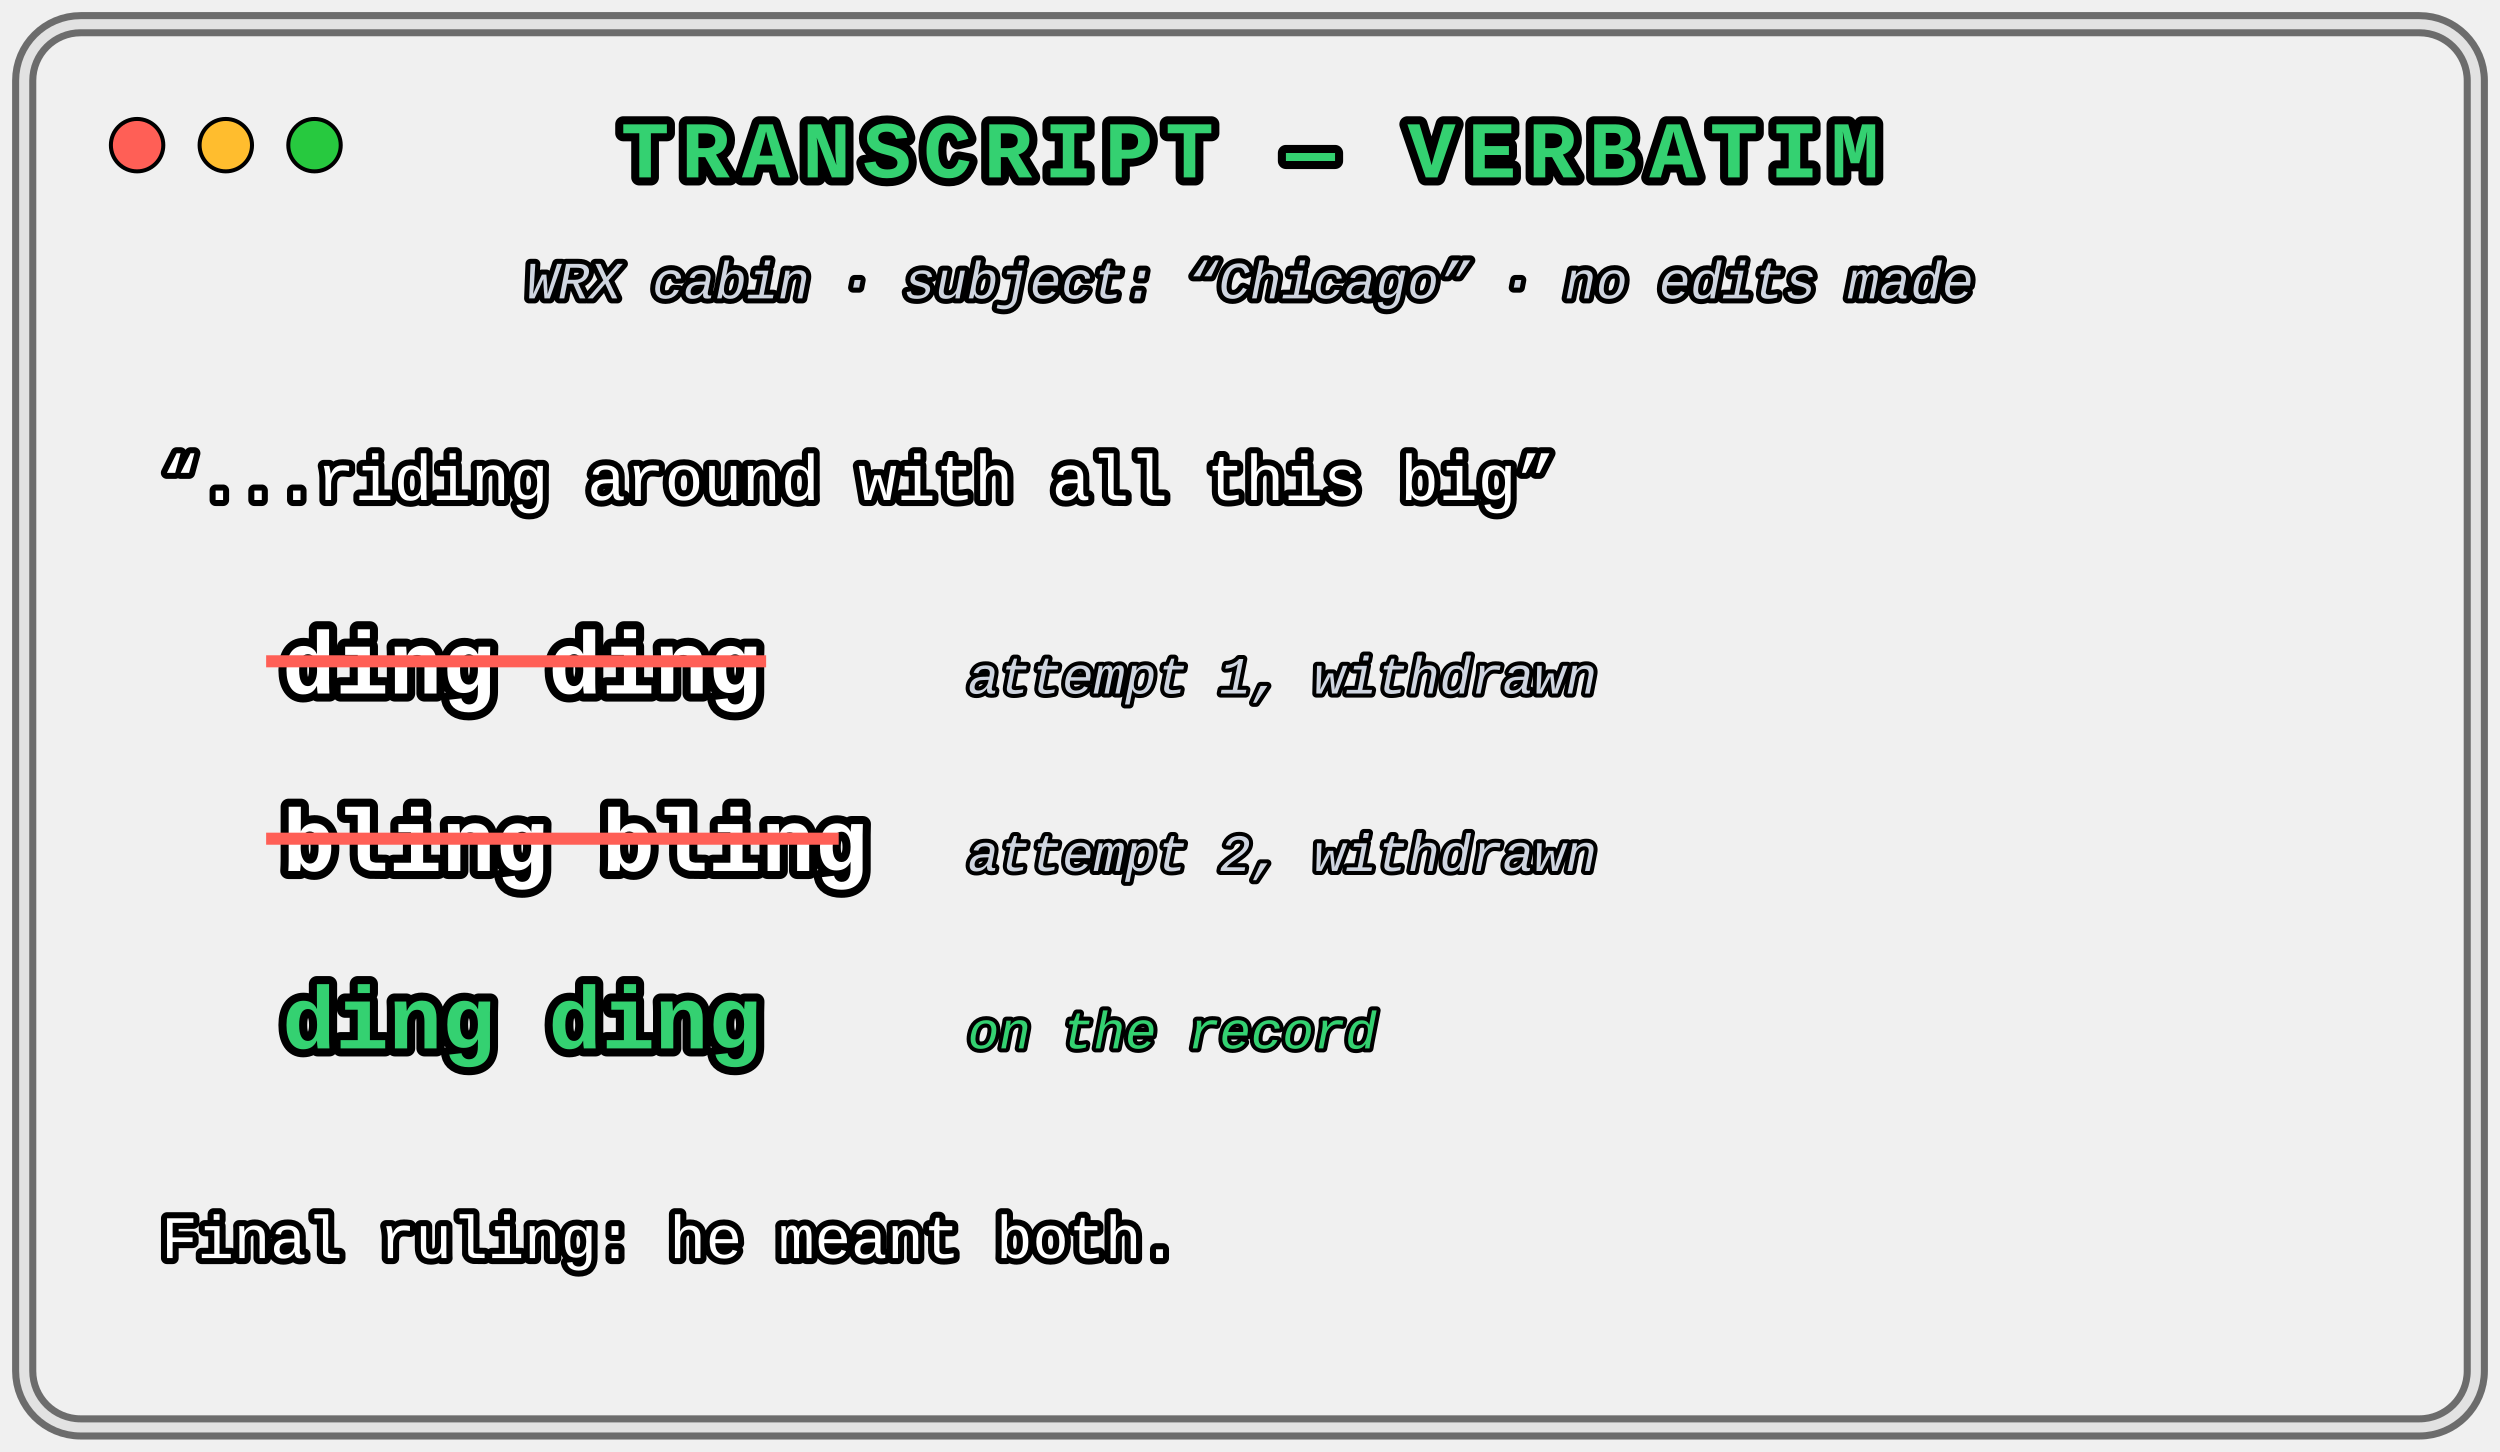
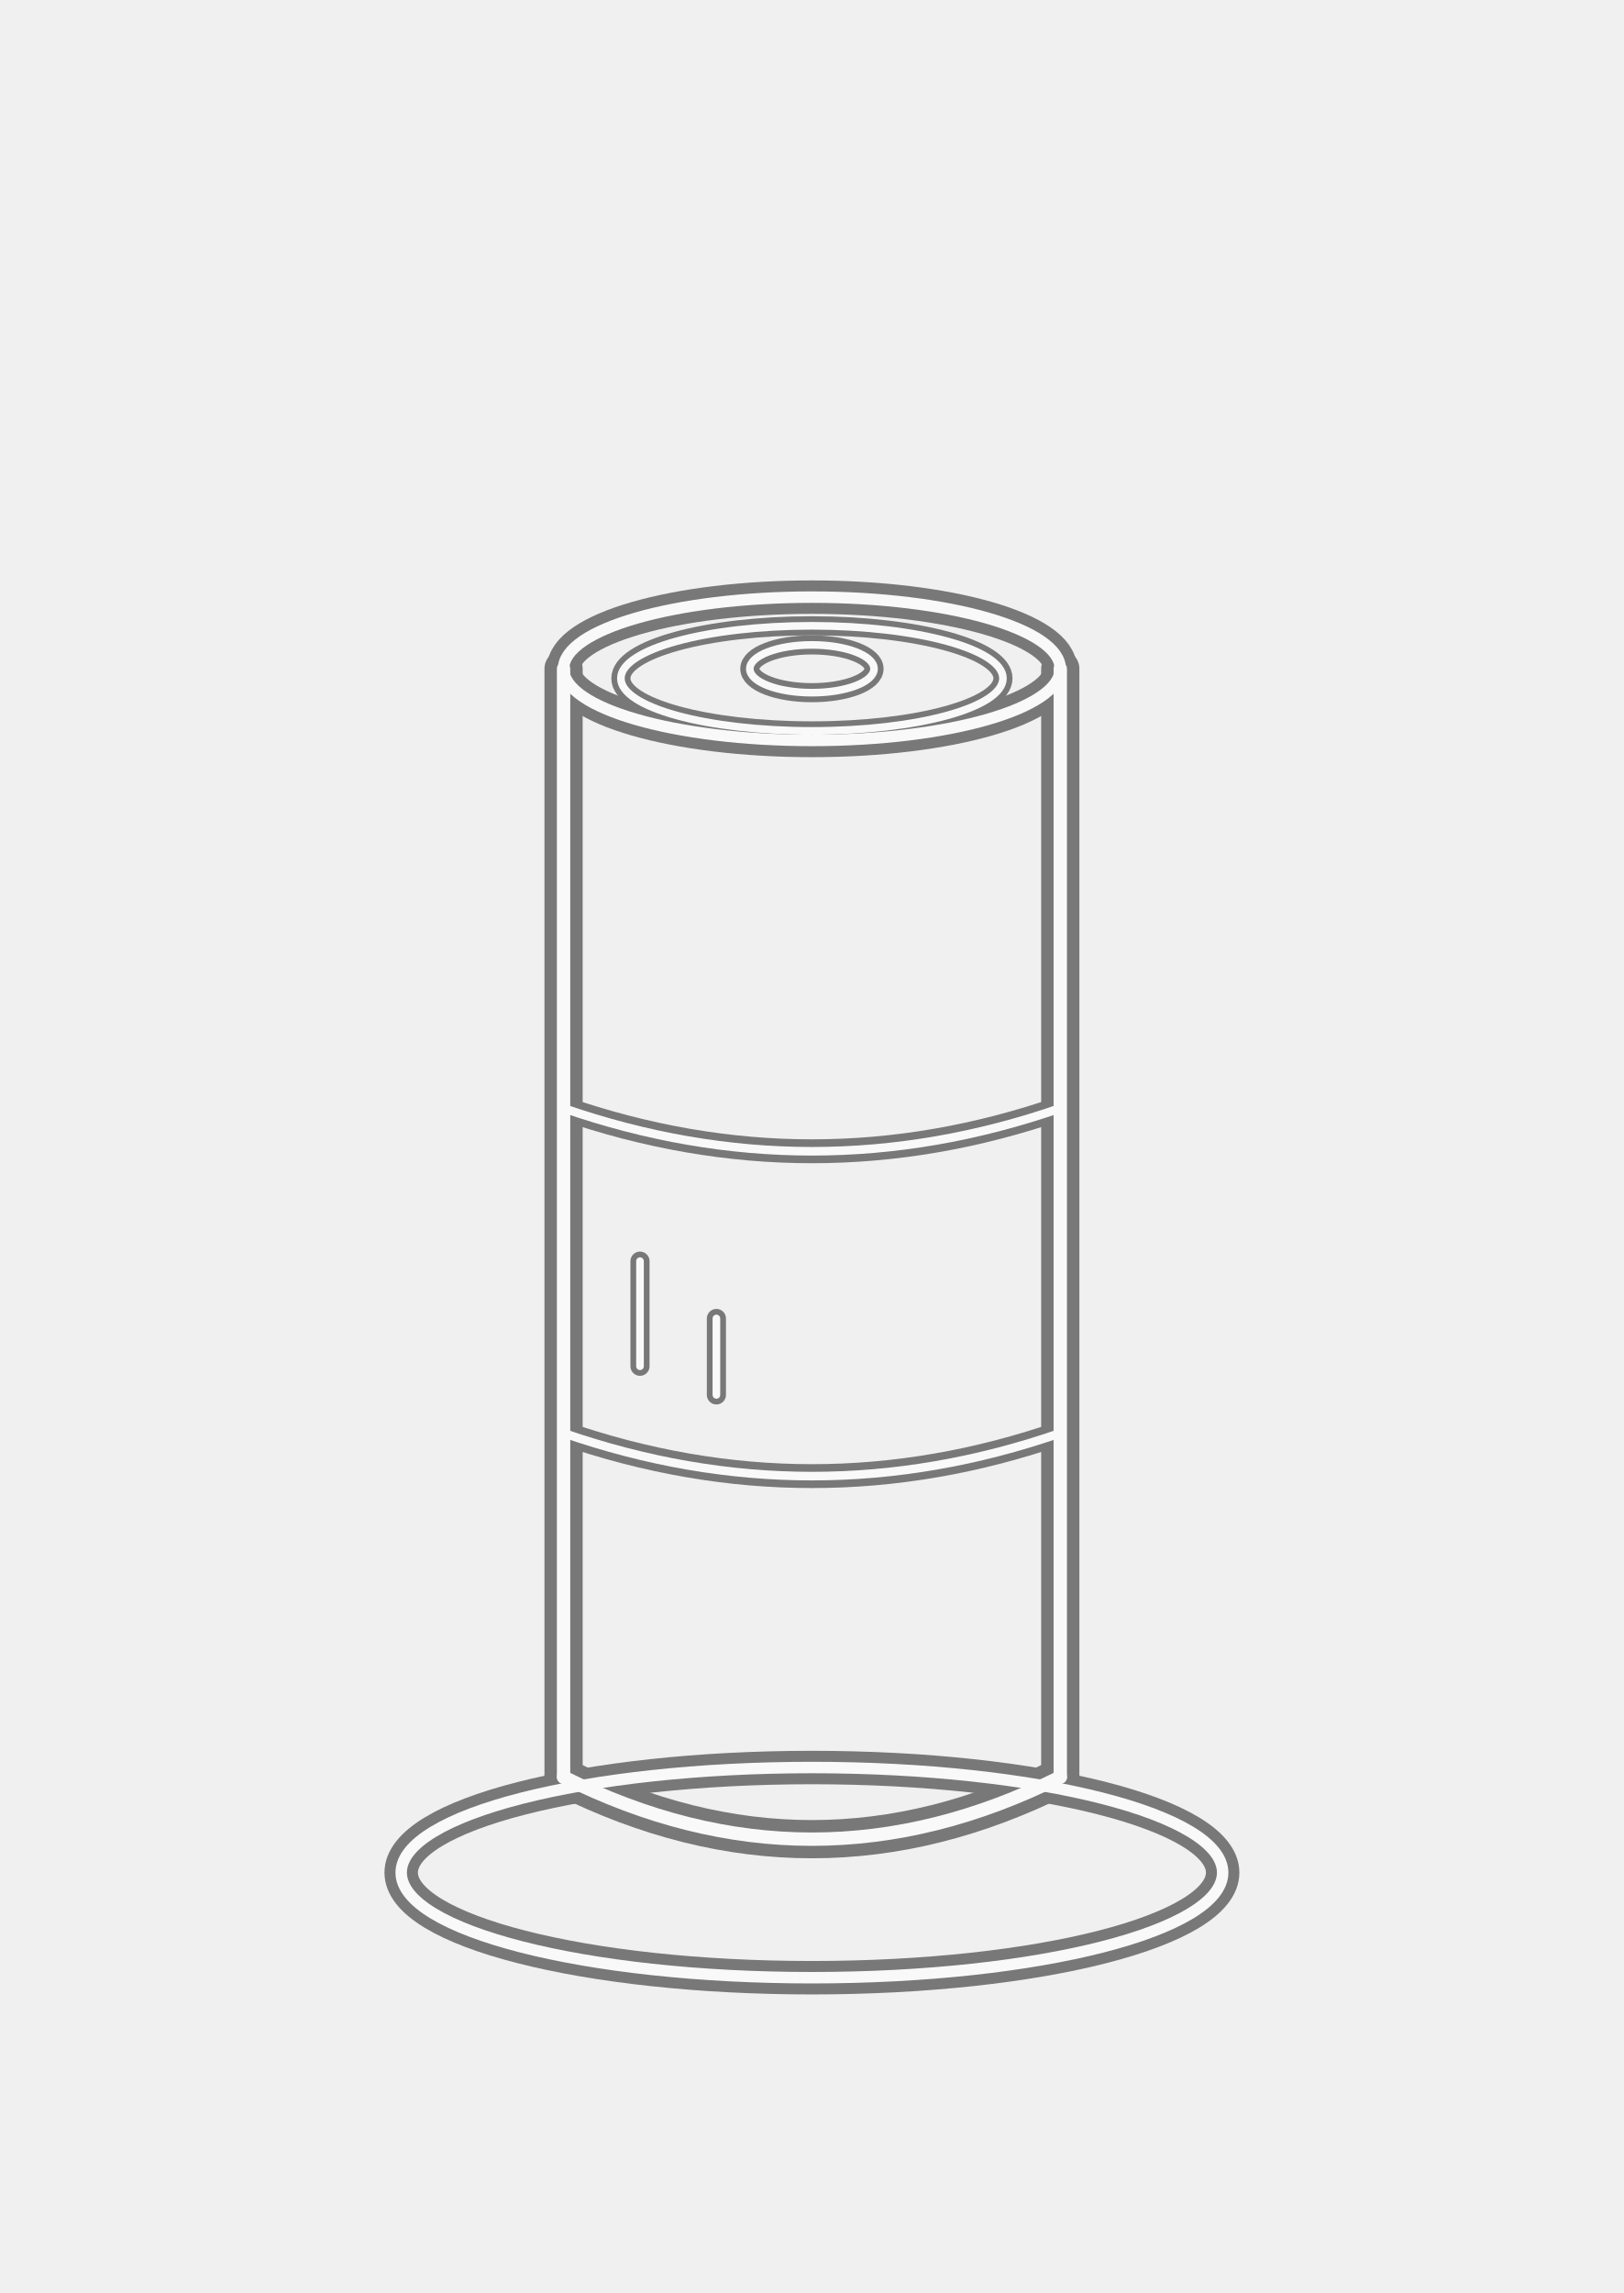
- <svg xmlns="http://www.w3.org/2000/svg" viewBox="0 0 620 360" width="620" height="360" font-family="'JetBrains Mono','Courier New',monospace">
-   <rect x="6" y="6" width="608" height="348" rx="14" fill="none" stroke="#000" stroke-width="6" opacity="0.55" />
-   <rect x="6" y="6" width="608" height="348" rx="14" fill="none" stroke="#fff" stroke-width="2.5" opacity="0.8" />
-   <circle cx="34" cy="36" r="6.5" fill="#ff5f56" stroke="#000" stroke-width="1" />
-   <circle cx="56" cy="36" r="6.5" fill="#ffbd2e" stroke="#000" stroke-width="1" />
-   <circle cx="78" cy="36" r="6.5" fill="#27c93f" stroke="#000" stroke-width="1" />
-   <g stroke-linejoin="round" paint-order="stroke">
-     <text x="310" y="44" text-anchor="middle" fill="#34d171" stroke="#000" stroke-width="4" font-size="20" font-weight="700" letter-spacing="3">TRANSCRIPT — VERBATIM</text>
-     <text x="310" y="74" text-anchor="middle" fill="#cfd5e0" stroke="#000" stroke-width="2.5" font-size="13" font-style="italic">WRX cabin · subject: “Chicago” · no edits made</text>
-     <text x="40" y="124" fill="#fff" stroke="#000" stroke-width="3" font-size="16">“...riding around with all this big”</text>
-     <g font-size="22" font-weight="700">
-       <text x="70" y="172" fill="#fff" stroke="#000" stroke-width="4">ding ding</text>
-       <text x="70" y="216" fill="#fff" stroke="#000" stroke-width="4">bling bling</text>
-       <text x="70" y="260" fill="#34d171" stroke="#000" stroke-width="4">ding ding</text>
+ <svg xmlns="http://www.w3.org/2000/svg" viewBox="0 0 340 480" width="340" height="480">
+   <g fill="none" stroke-linecap="round" stroke-linejoin="round">
+     <g stroke="#000" opacity="0.5">
+       <path d="M118 140 L118 372" stroke-width="8" />
+       <path d="M222 140 L222 372" stroke-width="8" />
+       <ellipse cx="170" cy="140" rx="52" ry="15" stroke-width="7" />
+       <ellipse cx="170" cy="142" rx="40" ry="11" stroke-width="4" />
+       <ellipse cx="170" cy="140" rx="13" ry="5" stroke-width="4" />
+       <path d="M118 372 Q170 398 222 372" stroke-width="8" />
+       <path d="M118 232 Q170 250 222 232" stroke-width="5" />
+       <path d="M118 300 Q170 318 222 300" stroke-width="5" />
+       <path d="M134 264 L134 286 M150 276 L150 292" stroke-width="4" />
+       <ellipse cx="170" cy="392" rx="86" ry="22" stroke-width="7" />
    </g>
-     <g stroke="#ff5f56" stroke-width="3">
-       <line x1="66" y1="164" x2="190" y2="164" />
-       <line x1="66" y1="208" x2="208" y2="208" />
+     <g stroke="#fff" opacity="0.95">
+       <path d="M118 140 L118 372" stroke-width="2.8" />
+       <path d="M222 140 L222 372" stroke-width="2.8" />
+       <ellipse cx="170" cy="140" rx="52" ry="15" stroke-width="2.4" />
+       <ellipse cx="170" cy="142" rx="40" ry="11" stroke-width="1.6" />
+       <ellipse cx="170" cy="140" rx="13" ry="5" stroke-width="1.6" />
+       <path d="M118 372 Q170 398 222 372" stroke-width="2.8" />
+       <path d="M118 232 Q170 250 222 232" stroke-width="1.8" />
+       <path d="M118 300 Q170 318 222 300" stroke-width="1.8" />
+       <path d="M134 264 L134 286 M150 276 L150 292" stroke-width="1.6" />
+       <ellipse cx="170" cy="392" rx="86" ry="22" stroke-width="2.4" />
    </g>
-     <g font-size="13" font-style="italic" stroke="#000" stroke-width="2">
-       <text x="240" y="172" fill="#cfd5e0">attempt 1, withdrawn</text>
-       <text x="240" y="216" fill="#cfd5e0">attempt 2, withdrawn</text>
-       <text x="240" y="260" fill="#34d171">on the record</text>
-     </g>
-     <text x="40" y="312" fill="#fff" stroke="#000" stroke-width="3" font-size="15">Final ruling: he meant both.</text>
  </g>
</svg>
